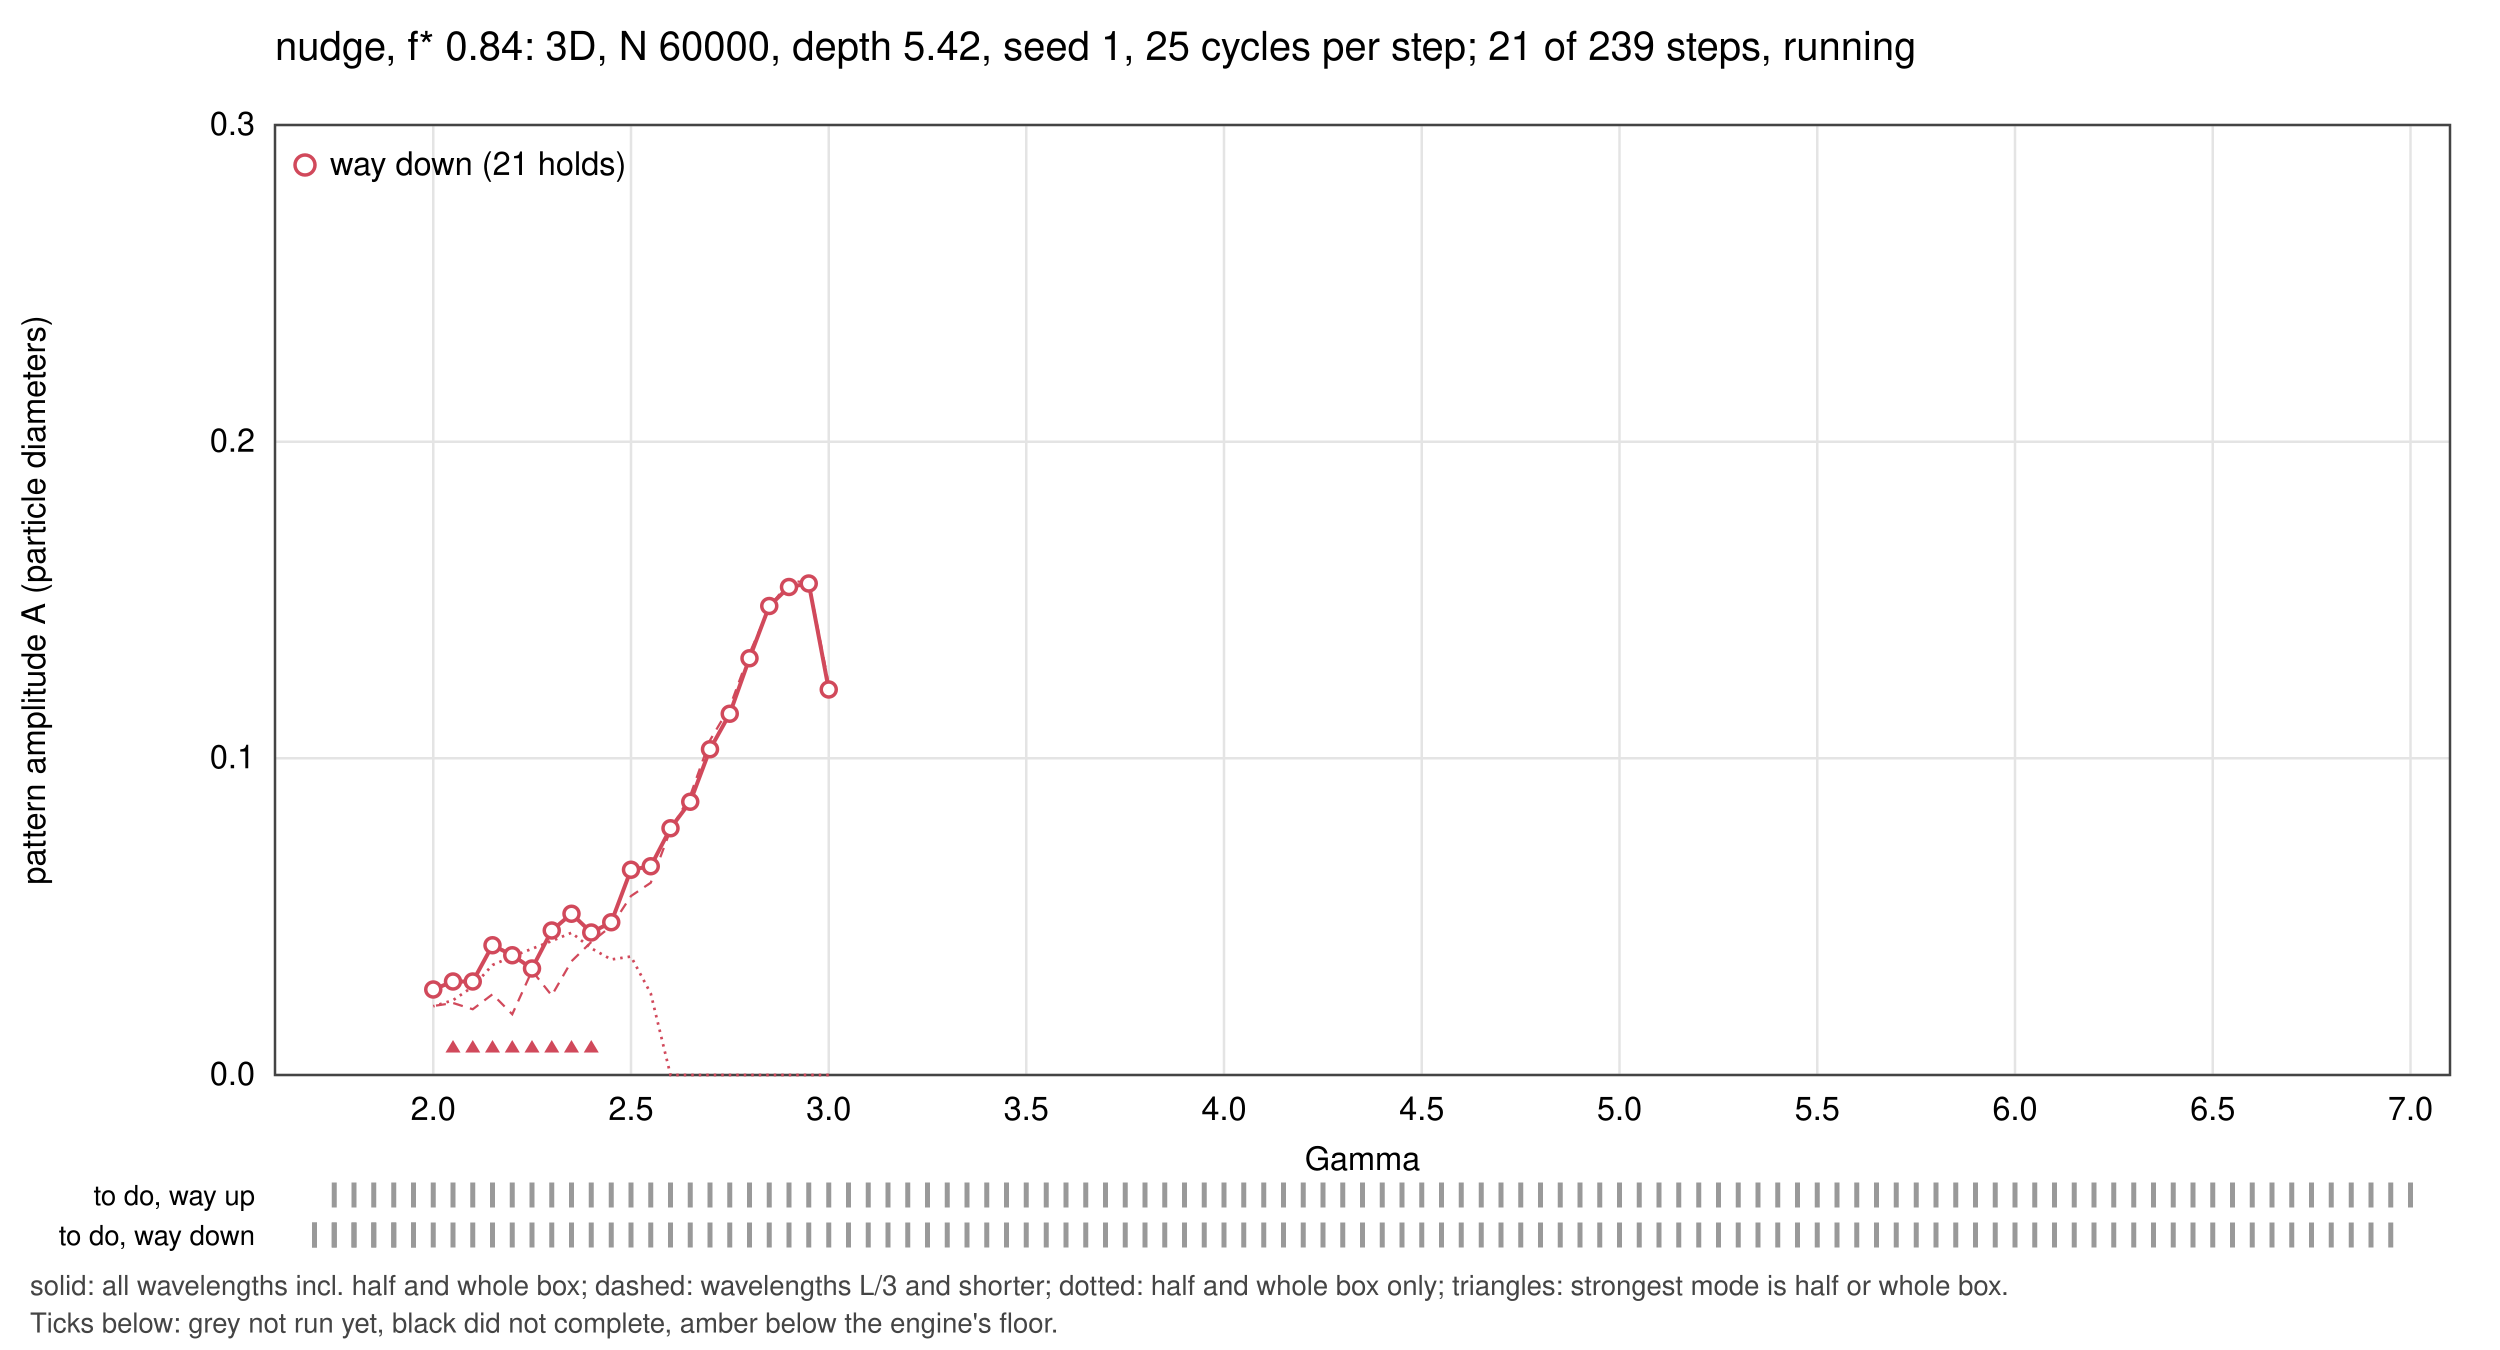
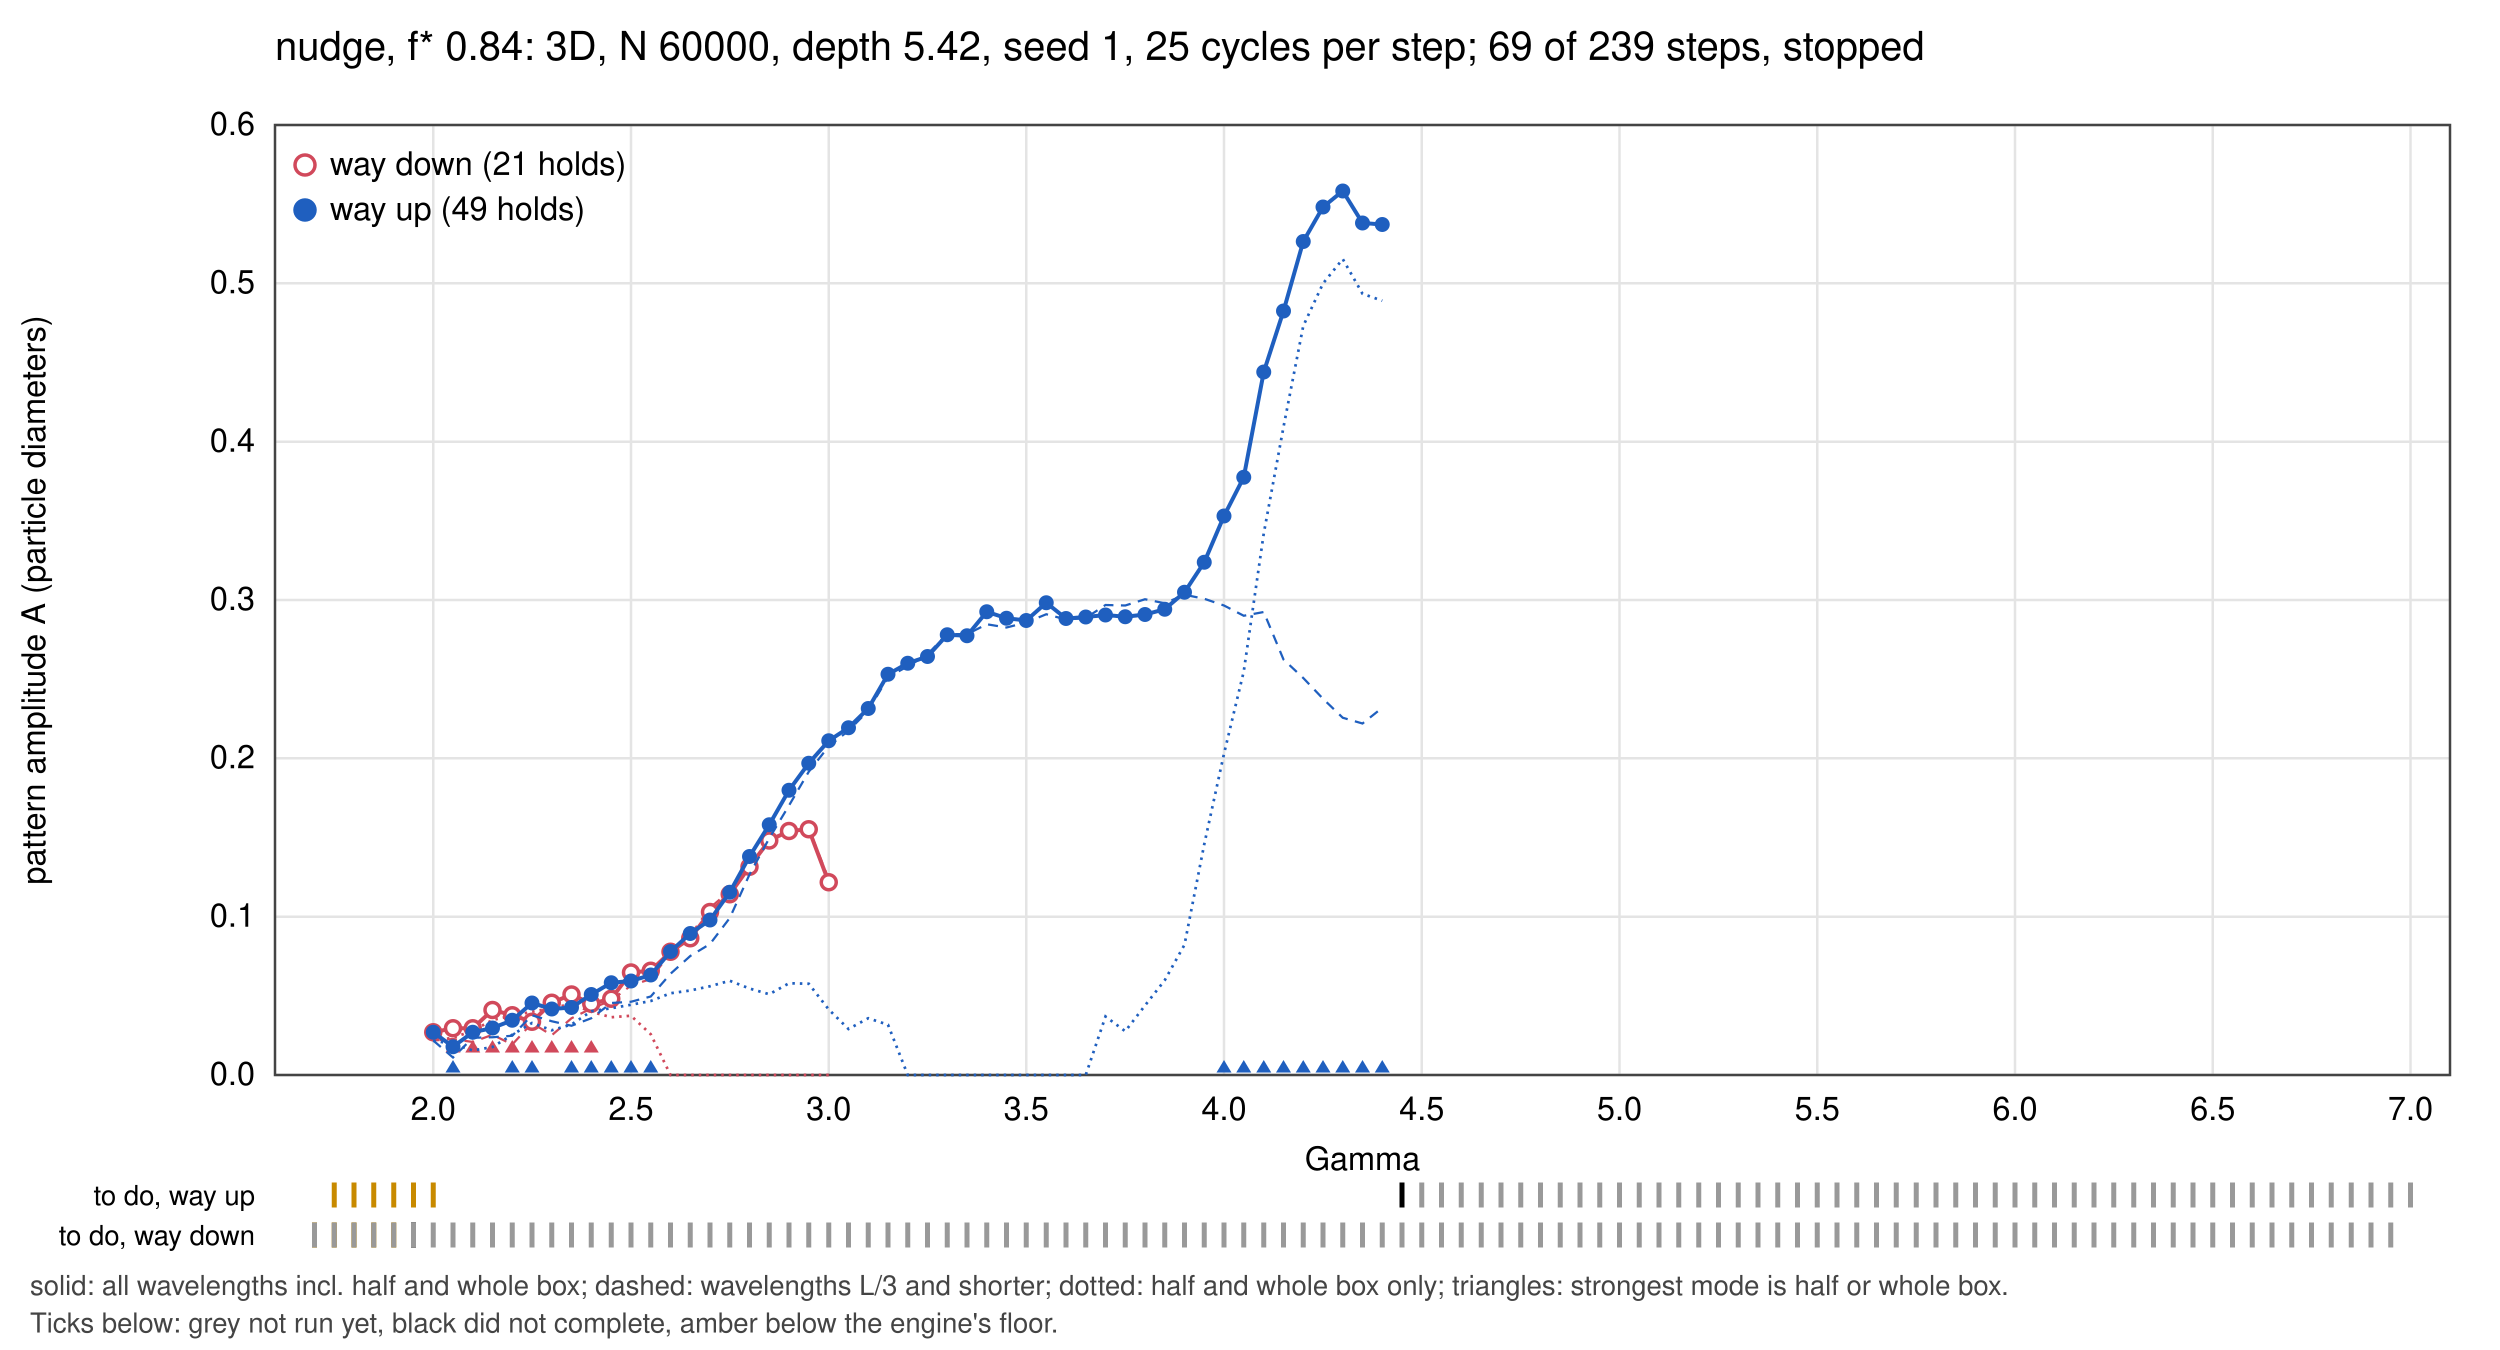
<svg xmlns="http://www.w3.org/2000/svg" width="1000" height="540" viewBox="0 0 1000 540" font-family="Helvetica, Arial, sans-serif" font-size="13">
  <rect width="1000" height="540" fill="white" />
-   <text x="110" y="24" font-size="16">nudge, f* 0.84: 3D, N 60000, depth 5.42, seed 1, 25 cycles per step; 21 of 239 steps, running</text>
+   <text x="110" y="24" font-size="16">nudge, f* 0.84: 3D, N 60000, depth 5.42, seed 1, 25 cycles per step; 69 of 239 steps, stopped</text>
  <line x1="110" x2="980" y1="430.0" y2="430.0" stroke="#e4e4e4" />
  <text x="102" y="434.0" text-anchor="end">0.0</text>
+   <line x1="110" x2="980" y1="366.7" y2="366.7" stroke="#e4e4e4" />
+   <text x="102" y="370.7" text-anchor="end">0.1</text>
  <line x1="110" x2="980" y1="303.3" y2="303.3" stroke="#e4e4e4" />
-   <text x="102" y="307.3" text-anchor="end">0.1</text>
+   <text x="102" y="307.3" text-anchor="end">0.2</text>
+   <line x1="110" x2="980" y1="240.0" y2="240.0" stroke="#e4e4e4" />
+   <text x="102" y="244.0" text-anchor="end">0.3</text>
  <line x1="110" x2="980" y1="176.7" y2="176.7" stroke="#e4e4e4" />
-   <text x="102" y="180.7" text-anchor="end">0.2</text>
+   <text x="102" y="180.7" text-anchor="end">0.4</text>
+   <line x1="110" x2="980" y1="113.3" y2="113.3" stroke="#e4e4e4" />
+   <text x="102" y="117.3" text-anchor="end">0.5</text>
  <line x1="110" x2="980" y1="50.0" y2="50.0" stroke="#e4e4e4" />
-   <text x="102" y="54.0" text-anchor="end">0.3</text>
+   <text x="102" y="54.0" text-anchor="end">0.6</text>
  <line x1="173.3" x2="173.3" y1="50" y2="430" stroke="#e4e4e4" />
  <text x="173.3" y="448" text-anchor="middle">2.0</text>
  <line x1="252.4" x2="252.4" y1="50" y2="430" stroke="#e4e4e4" />
  <text x="252.4" y="448" text-anchor="middle">2.5</text>
  <line x1="331.5" x2="331.5" y1="50" y2="430" stroke="#e4e4e4" />
  <text x="331.5" y="448" text-anchor="middle">3.0</text>
  <line x1="410.5" x2="410.5" y1="50" y2="430" stroke="#e4e4e4" />
  <text x="410.5" y="448" text-anchor="middle">3.5</text>
  <line x1="489.6" x2="489.6" y1="50" y2="430" stroke="#e4e4e4" />
  <text x="489.6" y="448" text-anchor="middle">4.0</text>
  <line x1="568.7" x2="568.7" y1="50" y2="430" stroke="#e4e4e4" />
  <text x="568.7" y="448" text-anchor="middle">4.5</text>
  <line x1="647.8" x2="647.8" y1="50" y2="430" stroke="#e4e4e4" />
  <text x="647.8" y="448" text-anchor="middle">5.0</text>
  <line x1="726.9" x2="726.9" y1="50" y2="430" stroke="#e4e4e4" />
  <text x="726.9" y="448" text-anchor="middle">5.5</text>
  <line x1="806.0" x2="806.0" y1="50" y2="430" stroke="#e4e4e4" />
  <text x="806.0" y="448" text-anchor="middle">6.0</text>
  <line x1="885.1" x2="885.1" y1="50" y2="430" stroke="#e4e4e4" />
  <text x="885.1" y="448" text-anchor="middle">6.5</text>
  <line x1="964.2" x2="964.2" y1="50" y2="430" stroke="#e4e4e4" />
  <text x="964.2" y="448" text-anchor="middle">7.0</text>
  <rect x="110" y="50" width="870" height="380" fill="none" stroke="#444" />
  <text x="545.0" y="468" text-anchor="middle">Gamma</text>
  <text transform="translate(18 240.0) rotate(-90)" text-anchor="middle">pattern amplitude A (particle diameters)</text>
-   <polyline fill="none" stroke="#d1495b" stroke-width="1.6" points="331.5,275.8 323.5,233.4 315.6,234.8 307.7,242.4 299.8,263.3 291.9,285.5 284.0,299.7 276.1,320.7 268.2,331.3 260.3,346.5 252.4,347.9 244.5,368.9 236.5,373.0 228.6,365.5 220.7,372.2 212.8,387.4 204.9,382.1 197.0,378.1 189.1,392.6 181.2,392.6 173.3,395.8" />
-   <polyline fill="none" stroke="#d1495b" stroke-width="0.9" stroke-dasharray="4 3" points="331.5,273.7 323.5,233.0 315.6,232.3 307.7,243.3 299.8,261.3 291.9,282.8 284.0,296.1 276.1,318.2 268.2,332.0 260.3,353.1 252.4,358.4 244.5,370.5 236.5,376.8 228.6,384.5 220.7,398.2 212.8,388.3 204.9,405.7 197.0,397.7 189.1,403.7 181.2,401.2 173.3,402.4" />
-   <polyline fill="none" stroke="#d1495b" stroke-width="1.1" stroke-dasharray="1 2" points="331.5,430.0 323.5,430.0 315.6,430.0 307.7,430.0 299.8,430.0 291.9,430.0 284.0,430.0 276.1,430.0 268.2,430.0 260.3,397.4 252.4,382.6 244.5,383.8 236.5,379.3 228.6,373.1 220.7,376.4 212.8,379.5 204.9,382.6 197.0,386.0 189.1,394.7 181.2,400.1 173.3,402.5" />
-   <circle cx="331.5" cy="275.8" r="3" fill="white" stroke="#d1495b" stroke-width="1.4" />
-   <circle cx="323.5" cy="233.4" r="3" fill="white" stroke="#d1495b" stroke-width="1.4" />
-   <circle cx="315.6" cy="234.8" r="3" fill="white" stroke="#d1495b" stroke-width="1.4" />
-   <circle cx="307.7" cy="242.4" r="3" fill="white" stroke="#d1495b" stroke-width="1.4" />
-   <circle cx="299.8" cy="263.3" r="3" fill="white" stroke="#d1495b" stroke-width="1.4" />
-   <circle cx="291.9" cy="285.5" r="3" fill="white" stroke="#d1495b" stroke-width="1.4" />
-   <circle cx="284.0" cy="299.7" r="3" fill="white" stroke="#d1495b" stroke-width="1.4" />
-   <circle cx="276.1" cy="320.7" r="3" fill="white" stroke="#d1495b" stroke-width="1.4" />
-   <circle cx="268.2" cy="331.3" r="3" fill="white" stroke="#d1495b" stroke-width="1.4" />
-   <circle cx="260.3" cy="346.5" r="3" fill="white" stroke="#d1495b" stroke-width="1.4" />
-   <circle cx="252.4" cy="347.9" r="3" fill="white" stroke="#d1495b" stroke-width="1.4" />
-   <circle cx="244.5" cy="368.9" r="3" fill="white" stroke="#d1495b" stroke-width="1.4" />
-   <circle cx="236.5" cy="373.0" r="3" fill="white" stroke="#d1495b" stroke-width="1.4" />
+   <polyline fill="none" stroke="#d1495b" stroke-width="1.6" points="331.5,352.9 323.5,331.7 315.6,332.4 307.7,336.2 299.8,346.7 291.9,357.7 284.0,364.8 276.1,375.3 268.2,380.7 260.3,388.3 252.4,389.0 244.5,399.5 236.5,401.5 228.6,397.8 220.7,401.1 212.8,408.7 204.9,406.1 197.0,404.0 189.1,411.3 181.2,411.3 173.3,412.9" />
+   <polyline fill="none" stroke="#d1495b" stroke-width="0.9" stroke-dasharray="4 3" points="331.5,351.8 323.5,331.5 315.6,331.1 307.7,336.6 299.8,345.6 291.9,356.4 284.0,363.1 276.1,374.1 268.2,381.0 260.3,391.6 252.4,394.2 244.5,400.2 236.5,403.4 228.6,407.3 220.7,414.1 212.8,409.2 204.9,417.8 197.0,413.9 189.1,416.8 181.2,415.6 173.3,416.2" />
+   <polyline fill="none" stroke="#d1495b" stroke-width="1.1" stroke-dasharray="1 2" points="331.5,430.0 323.5,430.0 315.6,430.0 307.7,430.0 299.8,430.0 291.9,430.0 284.0,430.0 276.1,430.0 268.2,430.0 260.3,413.7 252.4,406.3 244.5,406.9 236.5,404.7 228.6,401.6 220.7,403.2 212.8,404.7 204.9,406.3 197.0,408.0 189.1,412.3 181.2,415.1 173.3,416.3" />
+   <circle cx="331.5" cy="352.9" r="3" fill="white" stroke="#d1495b" stroke-width="1.4" />
+   <circle cx="323.5" cy="331.7" r="3" fill="white" stroke="#d1495b" stroke-width="1.4" />
+   <circle cx="315.6" cy="332.4" r="3" fill="white" stroke="#d1495b" stroke-width="1.4" />
+   <circle cx="307.7" cy="336.2" r="3" fill="white" stroke="#d1495b" stroke-width="1.4" />
+   <circle cx="299.8" cy="346.7" r="3" fill="white" stroke="#d1495b" stroke-width="1.4" />
+   <circle cx="291.9" cy="357.7" r="3" fill="white" stroke="#d1495b" stroke-width="1.4" />
+   <circle cx="284.0" cy="364.8" r="3" fill="white" stroke="#d1495b" stroke-width="1.4" />
+   <circle cx="276.1" cy="375.3" r="3" fill="white" stroke="#d1495b" stroke-width="1.4" />
+   <circle cx="268.2" cy="380.7" r="3" fill="white" stroke="#d1495b" stroke-width="1.4" />
+   <circle cx="260.3" cy="388.3" r="3" fill="white" stroke="#d1495b" stroke-width="1.4" />
+   <circle cx="252.4" cy="389.0" r="3" fill="white" stroke="#d1495b" stroke-width="1.4" />
+   <circle cx="244.5" cy="399.5" r="3" fill="white" stroke="#d1495b" stroke-width="1.4" />
+   <circle cx="236.5" cy="401.5" r="3" fill="white" stroke="#d1495b" stroke-width="1.4" />
  <path d="M236.5 416.0 l-3 5 h6 z" fill="#d1495b" />
-   <circle cx="228.6" cy="365.5" r="3" fill="white" stroke="#d1495b" stroke-width="1.4" />
+   <circle cx="228.6" cy="397.8" r="3" fill="white" stroke="#d1495b" stroke-width="1.4" />
  <path d="M228.6 416.0 l-3 5 h6 z" fill="#d1495b" />
-   <circle cx="220.7" cy="372.2" r="3" fill="white" stroke="#d1495b" stroke-width="1.4" />
+   <circle cx="220.7" cy="401.1" r="3" fill="white" stroke="#d1495b" stroke-width="1.4" />
  <path d="M220.7 416.0 l-3 5 h6 z" fill="#d1495b" />
-   <circle cx="212.8" cy="387.4" r="3" fill="white" stroke="#d1495b" stroke-width="1.4" />
+   <circle cx="212.8" cy="408.7" r="3" fill="white" stroke="#d1495b" stroke-width="1.4" />
  <path d="M212.8 416.0 l-3 5 h6 z" fill="#d1495b" />
-   <circle cx="204.9" cy="382.1" r="3" fill="white" stroke="#d1495b" stroke-width="1.4" />
+   <circle cx="204.9" cy="406.1" r="3" fill="white" stroke="#d1495b" stroke-width="1.4" />
  <path d="M204.9 416.0 l-3 5 h6 z" fill="#d1495b" />
-   <circle cx="197.0" cy="378.1" r="3" fill="white" stroke="#d1495b" stroke-width="1.4" />
+   <circle cx="197.0" cy="404.0" r="3" fill="white" stroke="#d1495b" stroke-width="1.4" />
  <path d="M197.0 416.0 l-3 5 h6 z" fill="#d1495b" />
-   <circle cx="189.1" cy="392.6" r="3" fill="white" stroke="#d1495b" stroke-width="1.4" />
+   <circle cx="189.1" cy="411.3" r="3" fill="white" stroke="#d1495b" stroke-width="1.4" />
  <path d="M189.1 416.0 l-3 5 h6 z" fill="#d1495b" />
-   <circle cx="181.2" cy="392.6" r="3" fill="white" stroke="#d1495b" stroke-width="1.4" />
+   <circle cx="181.2" cy="411.3" r="3" fill="white" stroke="#d1495b" stroke-width="1.4" />
  <path d="M181.2 416.0 l-3 5 h6 z" fill="#d1495b" />
-   <circle cx="173.3" cy="395.8" r="3" fill="white" stroke="#d1495b" stroke-width="1.4" />
+   <circle cx="173.3" cy="412.9" r="3" fill="white" stroke="#d1495b" stroke-width="1.4" />
  <circle cx="122" cy="66" r="4" fill="white" stroke="#d1495b" stroke-width="1.4" />
  <text x="132" y="70">way down (21 holds)</text>
-   <line x1="165.4" x2="165.4" y1="489" y2="499" stroke="#999" stroke-width="2" />
-   <line x1="157.5" x2="157.5" y1="489" y2="499" stroke="#999" stroke-width="2" />
-   <line x1="149.5" x2="149.5" y1="489" y2="499" stroke="#999" stroke-width="2" />
-   <line x1="141.6" x2="141.6" y1="489" y2="499" stroke="#999" stroke-width="2" />
-   <line x1="133.7" x2="133.7" y1="489" y2="499" stroke="#999" stroke-width="2" />
-   <line x1="125.8" x2="125.8" y1="489" y2="499" stroke="#999" stroke-width="2" />
-   <line x1="133.7" x2="133.7" y1="473" y2="483" stroke="#999" stroke-width="2" />
-   <line x1="141.6" x2="141.6" y1="473" y2="483" stroke="#999" stroke-width="2" />
-   <line x1="149.5" x2="149.5" y1="473" y2="483" stroke="#999" stroke-width="2" />
-   <line x1="157.5" x2="157.5" y1="473" y2="483" stroke="#999" stroke-width="2" />
-   <line x1="165.4" x2="165.4" y1="473" y2="483" stroke="#999" stroke-width="2" />
-   <line x1="173.3" x2="173.3" y1="473" y2="483" stroke="#999" stroke-width="2" />
-   <line x1="181.2" x2="181.2" y1="473" y2="483" stroke="#999" stroke-width="2" />
-   <line x1="189.1" x2="189.1" y1="473" y2="483" stroke="#999" stroke-width="2" />
-   <line x1="197.0" x2="197.0" y1="473" y2="483" stroke="#999" stroke-width="2" />
-   <line x1="204.9" x2="204.9" y1="473" y2="483" stroke="#999" stroke-width="2" />
-   <line x1="212.8" x2="212.8" y1="473" y2="483" stroke="#999" stroke-width="2" />
-   <line x1="220.7" x2="220.7" y1="473" y2="483" stroke="#999" stroke-width="2" />
-   <line x1="228.6" x2="228.6" y1="473" y2="483" stroke="#999" stroke-width="2" />
-   <line x1="236.5" x2="236.5" y1="473" y2="483" stroke="#999" stroke-width="2" />
-   <line x1="244.5" x2="244.5" y1="473" y2="483" stroke="#999" stroke-width="2" />
-   <line x1="252.4" x2="252.4" y1="473" y2="483" stroke="#999" stroke-width="2" />
-   <line x1="260.3" x2="260.3" y1="473" y2="483" stroke="#999" stroke-width="2" />
-   <line x1="268.2" x2="268.2" y1="473" y2="483" stroke="#999" stroke-width="2" />
-   <line x1="276.1" x2="276.1" y1="473" y2="483" stroke="#999" stroke-width="2" />
-   <line x1="284.0" x2="284.0" y1="473" y2="483" stroke="#999" stroke-width="2" />
-   <line x1="291.9" x2="291.9" y1="473" y2="483" stroke="#999" stroke-width="2" />
-   <line x1="299.8" x2="299.8" y1="473" y2="483" stroke="#999" stroke-width="2" />
-   <line x1="307.7" x2="307.7" y1="473" y2="483" stroke="#999" stroke-width="2" />
-   <line x1="315.6" x2="315.6" y1="473" y2="483" stroke="#999" stroke-width="2" />
-   <line x1="323.5" x2="323.5" y1="473" y2="483" stroke="#999" stroke-width="2" />
-   <line x1="331.5" x2="331.5" y1="473" y2="483" stroke="#999" stroke-width="2" />
-   <line x1="339.4" x2="339.4" y1="473" y2="483" stroke="#999" stroke-width="2" />
-   <line x1="347.3" x2="347.3" y1="473" y2="483" stroke="#999" stroke-width="2" />
-   <line x1="355.2" x2="355.2" y1="473" y2="483" stroke="#999" stroke-width="2" />
-   <line x1="363.1" x2="363.1" y1="473" y2="483" stroke="#999" stroke-width="2" />
-   <line x1="371.0" x2="371.0" y1="473" y2="483" stroke="#999" stroke-width="2" />
-   <line x1="378.9" x2="378.9" y1="473" y2="483" stroke="#999" stroke-width="2" />
-   <line x1="386.8" x2="386.8" y1="473" y2="483" stroke="#999" stroke-width="2" />
-   <line x1="394.7" x2="394.7" y1="473" y2="483" stroke="#999" stroke-width="2" />
-   <line x1="402.6" x2="402.6" y1="473" y2="483" stroke="#999" stroke-width="2" />
-   <line x1="410.5" x2="410.5" y1="473" y2="483" stroke="#999" stroke-width="2" />
-   <line x1="418.5" x2="418.5" y1="473" y2="483" stroke="#999" stroke-width="2" />
-   <line x1="426.4" x2="426.4" y1="473" y2="483" stroke="#999" stroke-width="2" />
-   <line x1="434.3" x2="434.3" y1="473" y2="483" stroke="#999" stroke-width="2" />
-   <line x1="442.2" x2="442.2" y1="473" y2="483" stroke="#999" stroke-width="2" />
-   <line x1="450.1" x2="450.1" y1="473" y2="483" stroke="#999" stroke-width="2" />
-   <line x1="458.0" x2="458.0" y1="473" y2="483" stroke="#999" stroke-width="2" />
-   <line x1="465.9" x2="465.9" y1="473" y2="483" stroke="#999" stroke-width="2" />
-   <line x1="473.8" x2="473.8" y1="473" y2="483" stroke="#999" stroke-width="2" />
-   <line x1="481.7" x2="481.7" y1="473" y2="483" stroke="#999" stroke-width="2" />
-   <line x1="489.6" x2="489.6" y1="473" y2="483" stroke="#999" stroke-width="2" />
-   <line x1="497.5" x2="497.5" y1="473" y2="483" stroke="#999" stroke-width="2" />
-   <line x1="505.5" x2="505.5" y1="473" y2="483" stroke="#999" stroke-width="2" />
-   <line x1="513.4" x2="513.4" y1="473" y2="483" stroke="#999" stroke-width="2" />
-   <line x1="521.3" x2="521.3" y1="473" y2="483" stroke="#999" stroke-width="2" />
-   <line x1="529.2" x2="529.2" y1="473" y2="483" stroke="#999" stroke-width="2" />
-   <line x1="537.1" x2="537.1" y1="473" y2="483" stroke="#999" stroke-width="2" />
-   <line x1="545.0" x2="545.0" y1="473" y2="483" stroke="#999" stroke-width="2" />
-   <line x1="552.9" x2="552.9" y1="473" y2="483" stroke="#999" stroke-width="2" />
-   <line x1="560.8" x2="560.8" y1="473" y2="483" stroke="#999" stroke-width="2" />
+   <polyline fill="none" stroke="#1f5fbf" stroke-width="1.6" points="173.3,412.9 181.2,418.7 189.1,412.9 197.0,411.2 204.9,408.1 212.8,401.2 220.7,403.6 228.6,403.0 236.5,397.8 244.5,393.1 252.4,392.4 260.3,390.0 268.2,380.6 276.1,373.4 284.0,368.0 291.9,356.9 299.8,342.6 307.7,329.9 315.6,316.1 323.5,305.3 331.5,296.3 339.4,291.1 347.3,283.4 355.2,269.7 363.1,265.3 371.0,262.6 378.9,253.9 386.8,254.3 394.7,244.7 402.6,247.3 410.5,248.2 418.5,241.1 426.4,247.4 434.3,246.8 442.2,246.0 450.1,246.7 458.0,245.8 465.9,243.7 473.8,236.9 481.7,224.9 489.6,206.4 497.5,190.9 505.5,148.8 513.4,124.4 521.3,96.6 529.2,82.8 537.1,76.4 545.0,89.2 552.9,89.8" />
+   <polyline fill="none" stroke="#1f5fbf" stroke-width="0.9" stroke-dasharray="4 3" points="173.3,416.2 181.2,423.0 189.1,415.1 197.0,414.9 204.9,414.3 212.8,406.1 220.7,408.5 228.6,410.3 236.5,407.3 244.5,401.2 252.4,400.7 260.3,398.6 268.2,389.5 276.1,382.4 284.0,377.6 291.9,367.2 299.8,349.8 307.7,335.3 315.6,322.2 323.5,308.7 331.5,298.5 339.4,292.3 347.3,284.3 355.2,270.9 363.1,266.5 371.0,261.7 378.9,253.6 386.8,253.7 394.7,249.7 402.6,251.0 410.5,249.0 418.5,245.7 426.4,247.8 434.3,247.2 442.2,242.0 450.1,242.2 458.0,239.7 465.9,241.3 473.8,237.9 481.7,239.5 489.6,242.2 497.5,246.3 505.5,244.8 513.4,263.8 521.3,271.2 529.2,279.5 537.1,287.1 545.0,289.4 552.9,283.1" />
+   <polyline fill="none" stroke="#1f5fbf" stroke-width="1.1" stroke-dasharray="1 2" points="173.3,416.3 181.2,417.5 189.1,420.2 197.0,418.8 204.9,413.9 212.8,409.2 220.7,412.1 228.6,409.8 236.5,404.5 244.5,403.3 252.4,401.9 260.3,400.4 268.2,397.3 276.1,396.2 284.0,394.5 291.9,392.3 299.8,395.4 307.7,397.7 315.6,393.3 323.5,393.5 331.5,403.8 339.4,411.6 347.3,407.3 355.2,409.9 363.1,430.0 371.0,430.0 378.9,430.0 386.8,430.0 394.7,430.0 402.6,430.0 410.5,430.0 418.5,430.0 426.4,430.0 434.3,430.0 442.2,406.6 450.1,412.5 458.0,402.2 465.9,392.1 473.8,377.9 481.7,337.7 489.6,301.5 497.5,268.6 505.5,213.4 513.4,170.8 521.3,130.4 529.2,113.4 537.1,103.6 545.0,117.5 552.9,120.3" />
+   <circle cx="173.3" cy="412.9" r="3" fill="#1f5fbf" />
+   <circle cx="181.2" cy="418.7" r="3" fill="#1f5fbf" />
+   <path d="M181.2 424.0 l-3 5 h6 z" fill="#1f5fbf" />
+   <circle cx="189.1" cy="412.9" r="3" fill="#1f5fbf" />
+   <circle cx="197.0" cy="411.2" r="3" fill="#1f5fbf" />
+   <circle cx="204.9" cy="408.1" r="3" fill="#1f5fbf" />
+   <path d="M204.9 424.0 l-3 5 h6 z" fill="#1f5fbf" />
+   <circle cx="212.8" cy="401.2" r="3" fill="#1f5fbf" />
+   <path d="M212.8 424.0 l-3 5 h6 z" fill="#1f5fbf" />
+   <circle cx="220.7" cy="403.6" r="3" fill="#1f5fbf" />
+   <circle cx="228.6" cy="403.0" r="3" fill="#1f5fbf" />
+   <path d="M228.6 424.0 l-3 5 h6 z" fill="#1f5fbf" />
+   <circle cx="236.5" cy="397.8" r="3" fill="#1f5fbf" />
+   <path d="M236.5 424.0 l-3 5 h6 z" fill="#1f5fbf" />
+   <circle cx="244.5" cy="393.1" r="3" fill="#1f5fbf" />
+   <path d="M244.5 424.0 l-3 5 h6 z" fill="#1f5fbf" />
+   <circle cx="252.4" cy="392.4" r="3" fill="#1f5fbf" />
+   <path d="M252.4 424.0 l-3 5 h6 z" fill="#1f5fbf" />
+   <circle cx="260.3" cy="390.0" r="3" fill="#1f5fbf" />
+   <path d="M260.3 424.0 l-3 5 h6 z" fill="#1f5fbf" />
+   <circle cx="268.2" cy="380.6" r="3" fill="#1f5fbf" />
+   <circle cx="276.1" cy="373.4" r="3" fill="#1f5fbf" />
+   <circle cx="284.0" cy="368.0" r="3" fill="#1f5fbf" />
+   <circle cx="291.9" cy="356.9" r="3" fill="#1f5fbf" />
+   <circle cx="299.8" cy="342.6" r="3" fill="#1f5fbf" />
+   <circle cx="307.7" cy="329.9" r="3" fill="#1f5fbf" />
+   <circle cx="315.6" cy="316.1" r="3" fill="#1f5fbf" />
+   <circle cx="323.5" cy="305.3" r="3" fill="#1f5fbf" />
+   <circle cx="331.5" cy="296.3" r="3" fill="#1f5fbf" />
+   <circle cx="339.4" cy="291.1" r="3" fill="#1f5fbf" />
+   <circle cx="347.3" cy="283.4" r="3" fill="#1f5fbf" />
+   <circle cx="355.2" cy="269.7" r="3" fill="#1f5fbf" />
+   <circle cx="363.1" cy="265.3" r="3" fill="#1f5fbf" />
+   <circle cx="371.0" cy="262.6" r="3" fill="#1f5fbf" />
+   <circle cx="378.9" cy="253.9" r="3" fill="#1f5fbf" />
+   <circle cx="386.8" cy="254.3" r="3" fill="#1f5fbf" />
+   <circle cx="394.7" cy="244.7" r="3" fill="#1f5fbf" />
+   <circle cx="402.6" cy="247.3" r="3" fill="#1f5fbf" />
+   <circle cx="410.5" cy="248.2" r="3" fill="#1f5fbf" />
+   <circle cx="418.5" cy="241.1" r="3" fill="#1f5fbf" />
+   <circle cx="426.4" cy="247.4" r="3" fill="#1f5fbf" />
+   <circle cx="434.3" cy="246.8" r="3" fill="#1f5fbf" />
+   <circle cx="442.2" cy="246.0" r="3" fill="#1f5fbf" />
+   <circle cx="450.1" cy="246.7" r="3" fill="#1f5fbf" />
+   <circle cx="458.0" cy="245.8" r="3" fill="#1f5fbf" />
+   <circle cx="465.9" cy="243.7" r="3" fill="#1f5fbf" />
+   <circle cx="473.8" cy="236.9" r="3" fill="#1f5fbf" />
+   <circle cx="481.7" cy="224.9" r="3" fill="#1f5fbf" />
+   <circle cx="489.6" cy="206.4" r="3" fill="#1f5fbf" />
+   <path d="M489.6 424.0 l-3 5 h6 z" fill="#1f5fbf" />
+   <circle cx="497.5" cy="190.9" r="3" fill="#1f5fbf" />
+   <path d="M497.5 424.0 l-3 5 h6 z" fill="#1f5fbf" />
+   <circle cx="505.5" cy="148.8" r="3" fill="#1f5fbf" />
+   <path d="M505.5 424.0 l-3 5 h6 z" fill="#1f5fbf" />
+   <circle cx="513.4" cy="124.4" r="3" fill="#1f5fbf" />
+   <path d="M513.4 424.0 l-3 5 h6 z" fill="#1f5fbf" />
+   <circle cx="521.3" cy="96.6" r="3" fill="#1f5fbf" />
+   <path d="M521.3 424.0 l-3 5 h6 z" fill="#1f5fbf" />
+   <circle cx="529.2" cy="82.8" r="3" fill="#1f5fbf" />
+   <path d="M529.2 424.0 l-3 5 h6 z" fill="#1f5fbf" />
+   <circle cx="537.1" cy="76.4" r="3" fill="#1f5fbf" />
+   <path d="M537.1 424.0 l-3 5 h6 z" fill="#1f5fbf" />
+   <circle cx="545.0" cy="89.2" r="3" fill="#1f5fbf" />
+   <path d="M545.0 424.0 l-3 5 h6 z" fill="#1f5fbf" />
+   <circle cx="552.9" cy="89.8" r="3" fill="#1f5fbf" />
+   <path d="M552.9 424.0 l-3 5 h6 z" fill="#1f5fbf" />
+   <circle cx="122" cy="84" r="4" fill="#1f5fbf" stroke="#1f5fbf" stroke-width="1.4" />
+   <text x="132" y="88">way up (49 holds)</text>
+   <line x1="165.4" x2="165.4" y1="489" y2="499" stroke="#000" stroke-width="2" />
+   <line x1="157.5" x2="157.5" y1="489" y2="499" stroke="#c88a00" stroke-width="2" />
+   <line x1="149.5" x2="149.5" y1="489" y2="499" stroke="#c88a00" stroke-width="2" />
+   <line x1="141.6" x2="141.6" y1="489" y2="499" stroke="#c88a00" stroke-width="2" />
+   <line x1="133.7" x2="133.7" y1="489" y2="499" stroke="#c88a00" stroke-width="2" />
+   <line x1="125.8" x2="125.8" y1="489" y2="499" stroke="#c88a00" stroke-width="2" />
+   <line x1="133.7" x2="133.7" y1="473" y2="483" stroke="#c88a00" stroke-width="2" />
+   <line x1="141.6" x2="141.6" y1="473" y2="483" stroke="#c88a00" stroke-width="2" />
+   <line x1="149.5" x2="149.5" y1="473" y2="483" stroke="#c88a00" stroke-width="2" />
+   <line x1="157.5" x2="157.5" y1="473" y2="483" stroke="#c88a00" stroke-width="2" />
+   <line x1="165.4" x2="165.4" y1="473" y2="483" stroke="#c88a00" stroke-width="2" />
+   <line x1="173.3" x2="173.3" y1="473" y2="483" stroke="#c88a00" stroke-width="2" />
+   <line x1="560.8" x2="560.8" y1="473" y2="483" stroke="#000" stroke-width="2" />
  <line x1="568.7" x2="568.7" y1="473" y2="483" stroke="#999" stroke-width="2" />
  <line x1="576.6" x2="576.6" y1="473" y2="483" stroke="#999" stroke-width="2" />
  <line x1="584.5" x2="584.5" y1="473" y2="483" stroke="#999" stroke-width="2" />
  <line x1="592.5" x2="592.5" y1="473" y2="483" stroke="#999" stroke-width="2" />
  <line x1="600.4" x2="600.4" y1="473" y2="483" stroke="#999" stroke-width="2" />
  <line x1="608.3" x2="608.3" y1="473" y2="483" stroke="#999" stroke-width="2" />
  <line x1="616.2" x2="616.2" y1="473" y2="483" stroke="#999" stroke-width="2" />
  <line x1="624.1" x2="624.1" y1="473" y2="483" stroke="#999" stroke-width="2" />
  <line x1="632.0" x2="632.0" y1="473" y2="483" stroke="#999" stroke-width="2" />
  <line x1="639.9" x2="639.9" y1="473" y2="483" stroke="#999" stroke-width="2" />
  <line x1="647.8" x2="647.8" y1="473" y2="483" stroke="#999" stroke-width="2" />
  <line x1="655.7" x2="655.7" y1="473" y2="483" stroke="#999" stroke-width="2" />
  <line x1="663.6" x2="663.6" y1="473" y2="483" stroke="#999" stroke-width="2" />
  <line x1="671.5" x2="671.5" y1="473" y2="483" stroke="#999" stroke-width="2" />
  <line x1="679.5" x2="679.5" y1="473" y2="483" stroke="#999" stroke-width="2" />
  <line x1="687.4" x2="687.4" y1="473" y2="483" stroke="#999" stroke-width="2" />
  <line x1="695.3" x2="695.3" y1="473" y2="483" stroke="#999" stroke-width="2" />
  <line x1="703.2" x2="703.2" y1="473" y2="483" stroke="#999" stroke-width="2" />
  <line x1="711.1" x2="711.1" y1="473" y2="483" stroke="#999" stroke-width="2" />
  <line x1="719.0" x2="719.0" y1="473" y2="483" stroke="#999" stroke-width="2" />
  <line x1="726.9" x2="726.9" y1="473" y2="483" stroke="#999" stroke-width="2" />
  <line x1="734.8" x2="734.8" y1="473" y2="483" stroke="#999" stroke-width="2" />
  <line x1="742.7" x2="742.7" y1="473" y2="483" stroke="#999" stroke-width="2" />
  <line x1="750.6" x2="750.6" y1="473" y2="483" stroke="#999" stroke-width="2" />
  <line x1="758.5" x2="758.5" y1="473" y2="483" stroke="#999" stroke-width="2" />
  <line x1="766.5" x2="766.5" y1="473" y2="483" stroke="#999" stroke-width="2" />
  <line x1="774.4" x2="774.4" y1="473" y2="483" stroke="#999" stroke-width="2" />
  <line x1="782.3" x2="782.3" y1="473" y2="483" stroke="#999" stroke-width="2" />
  <line x1="790.2" x2="790.2" y1="473" y2="483" stroke="#999" stroke-width="2" />
  <line x1="798.1" x2="798.1" y1="473" y2="483" stroke="#999" stroke-width="2" />
  <line x1="806.0" x2="806.0" y1="473" y2="483" stroke="#999" stroke-width="2" />
  <line x1="813.9" x2="813.9" y1="473" y2="483" stroke="#999" stroke-width="2" />
  <line x1="821.8" x2="821.8" y1="473" y2="483" stroke="#999" stroke-width="2" />
  <line x1="829.7" x2="829.7" y1="473" y2="483" stroke="#999" stroke-width="2" />
  <line x1="837.6" x2="837.6" y1="473" y2="483" stroke="#999" stroke-width="2" />
  <line x1="845.5" x2="845.5" y1="473" y2="483" stroke="#999" stroke-width="2" />
  <line x1="853.5" x2="853.5" y1="473" y2="483" stroke="#999" stroke-width="2" />
  <line x1="861.4" x2="861.4" y1="473" y2="483" stroke="#999" stroke-width="2" />
  <line x1="869.3" x2="869.3" y1="473" y2="483" stroke="#999" stroke-width="2" />
  <line x1="877.2" x2="877.2" y1="473" y2="483" stroke="#999" stroke-width="2" />
  <line x1="885.1" x2="885.1" y1="473" y2="483" stroke="#999" stroke-width="2" />
  <line x1="893.0" x2="893.0" y1="473" y2="483" stroke="#999" stroke-width="2" />
  <line x1="900.9" x2="900.9" y1="473" y2="483" stroke="#999" stroke-width="2" />
  <line x1="908.8" x2="908.8" y1="473" y2="483" stroke="#999" stroke-width="2" />
  <line x1="916.7" x2="916.7" y1="473" y2="483" stroke="#999" stroke-width="2" />
  <line x1="924.6" x2="924.6" y1="473" y2="483" stroke="#999" stroke-width="2" />
  <line x1="932.5" x2="932.5" y1="473" y2="483" stroke="#999" stroke-width="2" />
  <line x1="940.5" x2="940.5" y1="473" y2="483" stroke="#999" stroke-width="2" />
  <line x1="948.4" x2="948.4" y1="473" y2="483" stroke="#999" stroke-width="2" />
  <line x1="956.3" x2="956.3" y1="473" y2="483" stroke="#999" stroke-width="2" />
  <line x1="964.2" x2="964.2" y1="473" y2="483" stroke="#999" stroke-width="2" />
  <line x1="956.3" x2="956.3" y1="489" y2="499" stroke="#999" stroke-width="2" />
  <line x1="948.4" x2="948.4" y1="489" y2="499" stroke="#999" stroke-width="2" />
  <line x1="940.5" x2="940.5" y1="489" y2="499" stroke="#999" stroke-width="2" />
  <line x1="932.5" x2="932.5" y1="489" y2="499" stroke="#999" stroke-width="2" />
  <line x1="924.6" x2="924.6" y1="489" y2="499" stroke="#999" stroke-width="2" />
  <line x1="916.7" x2="916.7" y1="489" y2="499" stroke="#999" stroke-width="2" />
  <line x1="908.8" x2="908.8" y1="489" y2="499" stroke="#999" stroke-width="2" />
  <line x1="900.9" x2="900.9" y1="489" y2="499" stroke="#999" stroke-width="2" />
  <line x1="893.0" x2="893.0" y1="489" y2="499" stroke="#999" stroke-width="2" />
  <line x1="885.1" x2="885.1" y1="489" y2="499" stroke="#999" stroke-width="2" />
  <line x1="877.2" x2="877.2" y1="489" y2="499" stroke="#999" stroke-width="2" />
  <line x1="869.3" x2="869.3" y1="489" y2="499" stroke="#999" stroke-width="2" />
  <line x1="861.4" x2="861.4" y1="489" y2="499" stroke="#999" stroke-width="2" />
  <line x1="853.5" x2="853.5" y1="489" y2="499" stroke="#999" stroke-width="2" />
  <line x1="845.5" x2="845.5" y1="489" y2="499" stroke="#999" stroke-width="2" />
  <line x1="837.6" x2="837.6" y1="489" y2="499" stroke="#999" stroke-width="2" />
  <line x1="829.7" x2="829.7" y1="489" y2="499" stroke="#999" stroke-width="2" />
  <line x1="821.8" x2="821.8" y1="489" y2="499" stroke="#999" stroke-width="2" />
  <line x1="813.9" x2="813.9" y1="489" y2="499" stroke="#999" stroke-width="2" />
  <line x1="806.0" x2="806.0" y1="489" y2="499" stroke="#999" stroke-width="2" />
  <line x1="798.1" x2="798.1" y1="489" y2="499" stroke="#999" stroke-width="2" />
  <line x1="790.2" x2="790.2" y1="489" y2="499" stroke="#999" stroke-width="2" />
  <line x1="782.3" x2="782.3" y1="489" y2="499" stroke="#999" stroke-width="2" />
  <line x1="774.4" x2="774.4" y1="489" y2="499" stroke="#999" stroke-width="2" />
  <line x1="766.5" x2="766.5" y1="489" y2="499" stroke="#999" stroke-width="2" />
  <line x1="758.5" x2="758.5" y1="489" y2="499" stroke="#999" stroke-width="2" />
  <line x1="750.6" x2="750.6" y1="489" y2="499" stroke="#999" stroke-width="2" />
  <line x1="742.7" x2="742.7" y1="489" y2="499" stroke="#999" stroke-width="2" />
  <line x1="734.8" x2="734.8" y1="489" y2="499" stroke="#999" stroke-width="2" />
  <line x1="726.9" x2="726.9" y1="489" y2="499" stroke="#999" stroke-width="2" />
  <line x1="719.0" x2="719.0" y1="489" y2="499" stroke="#999" stroke-width="2" />
  <line x1="711.1" x2="711.1" y1="489" y2="499" stroke="#999" stroke-width="2" />
  <line x1="703.2" x2="703.2" y1="489" y2="499" stroke="#999" stroke-width="2" />
  <line x1="695.3" x2="695.3" y1="489" y2="499" stroke="#999" stroke-width="2" />
  <line x1="687.4" x2="687.4" y1="489" y2="499" stroke="#999" stroke-width="2" />
  <line x1="679.5" x2="679.5" y1="489" y2="499" stroke="#999" stroke-width="2" />
  <line x1="671.5" x2="671.5" y1="489" y2="499" stroke="#999" stroke-width="2" />
  <line x1="663.6" x2="663.6" y1="489" y2="499" stroke="#999" stroke-width="2" />
  <line x1="655.7" x2="655.7" y1="489" y2="499" stroke="#999" stroke-width="2" />
  <line x1="647.8" x2="647.8" y1="489" y2="499" stroke="#999" stroke-width="2" />
  <line x1="639.9" x2="639.9" y1="489" y2="499" stroke="#999" stroke-width="2" />
  <line x1="632.0" x2="632.0" y1="489" y2="499" stroke="#999" stroke-width="2" />
  <line x1="624.1" x2="624.1" y1="489" y2="499" stroke="#999" stroke-width="2" />
  <line x1="616.2" x2="616.2" y1="489" y2="499" stroke="#999" stroke-width="2" />
  <line x1="608.3" x2="608.3" y1="489" y2="499" stroke="#999" stroke-width="2" />
  <line x1="600.4" x2="600.4" y1="489" y2="499" stroke="#999" stroke-width="2" />
  <line x1="592.5" x2="592.5" y1="489" y2="499" stroke="#999" stroke-width="2" />
  <line x1="584.5" x2="584.5" y1="489" y2="499" stroke="#999" stroke-width="2" />
  <line x1="576.6" x2="576.6" y1="489" y2="499" stroke="#999" stroke-width="2" />
  <line x1="568.7" x2="568.7" y1="489" y2="499" stroke="#999" stroke-width="2" />
  <line x1="560.8" x2="560.8" y1="489" y2="499" stroke="#999" stroke-width="2" />
  <line x1="552.9" x2="552.9" y1="489" y2="499" stroke="#999" stroke-width="2" />
  <line x1="545.0" x2="545.0" y1="489" y2="499" stroke="#999" stroke-width="2" />
  <line x1="537.1" x2="537.1" y1="489" y2="499" stroke="#999" stroke-width="2" />
  <line x1="529.2" x2="529.2" y1="489" y2="499" stroke="#999" stroke-width="2" />
  <line x1="521.3" x2="521.3" y1="489" y2="499" stroke="#999" stroke-width="2" />
  <line x1="513.4" x2="513.4" y1="489" y2="499" stroke="#999" stroke-width="2" />
  <line x1="505.5" x2="505.5" y1="489" y2="499" stroke="#999" stroke-width="2" />
  <line x1="497.5" x2="497.5" y1="489" y2="499" stroke="#999" stroke-width="2" />
  <line x1="489.6" x2="489.6" y1="489" y2="499" stroke="#999" stroke-width="2" />
  <line x1="481.7" x2="481.7" y1="489" y2="499" stroke="#999" stroke-width="2" />
  <line x1="473.8" x2="473.8" y1="489" y2="499" stroke="#999" stroke-width="2" />
  <line x1="465.9" x2="465.9" y1="489" y2="499" stroke="#999" stroke-width="2" />
  <line x1="458.0" x2="458.0" y1="489" y2="499" stroke="#999" stroke-width="2" />
  <line x1="450.1" x2="450.1" y1="489" y2="499" stroke="#999" stroke-width="2" />
  <line x1="442.2" x2="442.2" y1="489" y2="499" stroke="#999" stroke-width="2" />
  <line x1="434.3" x2="434.3" y1="489" y2="499" stroke="#999" stroke-width="2" />
  <line x1="426.4" x2="426.4" y1="489" y2="499" stroke="#999" stroke-width="2" />
  <line x1="418.5" x2="418.5" y1="489" y2="499" stroke="#999" stroke-width="2" />
  <line x1="410.5" x2="410.5" y1="489" y2="499" stroke="#999" stroke-width="2" />
  <line x1="402.6" x2="402.6" y1="489" y2="499" stroke="#999" stroke-width="2" />
  <line x1="394.7" x2="394.7" y1="489" y2="499" stroke="#999" stroke-width="2" />
  <line x1="386.8" x2="386.8" y1="489" y2="499" stroke="#999" stroke-width="2" />
  <line x1="378.9" x2="378.9" y1="489" y2="499" stroke="#999" stroke-width="2" />
  <line x1="371.0" x2="371.0" y1="489" y2="499" stroke="#999" stroke-width="2" />
  <line x1="363.1" x2="363.1" y1="489" y2="499" stroke="#999" stroke-width="2" />
  <line x1="355.2" x2="355.2" y1="489" y2="499" stroke="#999" stroke-width="2" />
  <line x1="347.3" x2="347.3" y1="489" y2="499" stroke="#999" stroke-width="2" />
  <line x1="339.4" x2="339.4" y1="489" y2="499" stroke="#999" stroke-width="2" />
  <line x1="331.5" x2="331.5" y1="489" y2="499" stroke="#999" stroke-width="2" />
  <line x1="323.5" x2="323.5" y1="489" y2="499" stroke="#999" stroke-width="2" />
  <line x1="315.6" x2="315.6" y1="489" y2="499" stroke="#999" stroke-width="2" />
  <line x1="307.7" x2="307.7" y1="489" y2="499" stroke="#999" stroke-width="2" />
  <line x1="299.8" x2="299.8" y1="489" y2="499" stroke="#999" stroke-width="2" />
  <line x1="291.9" x2="291.9" y1="489" y2="499" stroke="#999" stroke-width="2" />
  <line x1="284.0" x2="284.0" y1="489" y2="499" stroke="#999" stroke-width="2" />
  <line x1="276.1" x2="276.1" y1="489" y2="499" stroke="#999" stroke-width="2" />
  <line x1="268.2" x2="268.2" y1="489" y2="499" stroke="#999" stroke-width="2" />
  <line x1="260.3" x2="260.3" y1="489" y2="499" stroke="#999" stroke-width="2" />
  <line x1="252.4" x2="252.4" y1="489" y2="499" stroke="#999" stroke-width="2" />
  <line x1="244.5" x2="244.5" y1="489" y2="499" stroke="#999" stroke-width="2" />
  <line x1="236.5" x2="236.5" y1="489" y2="499" stroke="#999" stroke-width="2" />
  <line x1="228.6" x2="228.6" y1="489" y2="499" stroke="#999" stroke-width="2" />
  <line x1="220.7" x2="220.7" y1="489" y2="499" stroke="#999" stroke-width="2" />
  <line x1="212.8" x2="212.8" y1="489" y2="499" stroke="#999" stroke-width="2" />
  <line x1="204.9" x2="204.9" y1="489" y2="499" stroke="#999" stroke-width="2" />
  <line x1="197.0" x2="197.0" y1="489" y2="499" stroke="#999" stroke-width="2" />
  <line x1="189.1" x2="189.1" y1="489" y2="499" stroke="#999" stroke-width="2" />
  <line x1="181.2" x2="181.2" y1="489" y2="499" stroke="#999" stroke-width="2" />
  <line x1="173.3" x2="173.3" y1="489" y2="499" stroke="#999" stroke-width="2" />
  <line x1="165.4" x2="165.4" y1="489" y2="499" stroke="#999" stroke-width="2" />
  <line x1="157.5" x2="157.5" y1="489" y2="499" stroke="#999" stroke-width="2" />
  <line x1="149.5" x2="149.5" y1="489" y2="499" stroke="#999" stroke-width="2" />
  <line x1="141.6" x2="141.6" y1="489" y2="499" stroke="#999" stroke-width="2" />
  <line x1="133.7" x2="133.7" y1="489" y2="499" stroke="#999" stroke-width="2" />
  <line x1="125.8" x2="125.8" y1="489" y2="499" stroke="#999" stroke-width="2" />
  <text x="102" y="482" text-anchor="end" font-size="11">to do, way up</text>
  <text x="102" y="498" text-anchor="end" font-size="11">to do, way down</text>
  <text x="12" y="518" font-size="11" fill="#444">solid: all wavelengths incl. half and whole box; dashed: wavelengths L/3 and shorter; dotted: half and whole box only; triangles: strongest mode is half or whole box.</text>
  <text x="12" y="533" font-size="11" fill="#444">Ticks below: grey not run yet, black did not complete, amber below the engine's floor. </text>
</svg>
